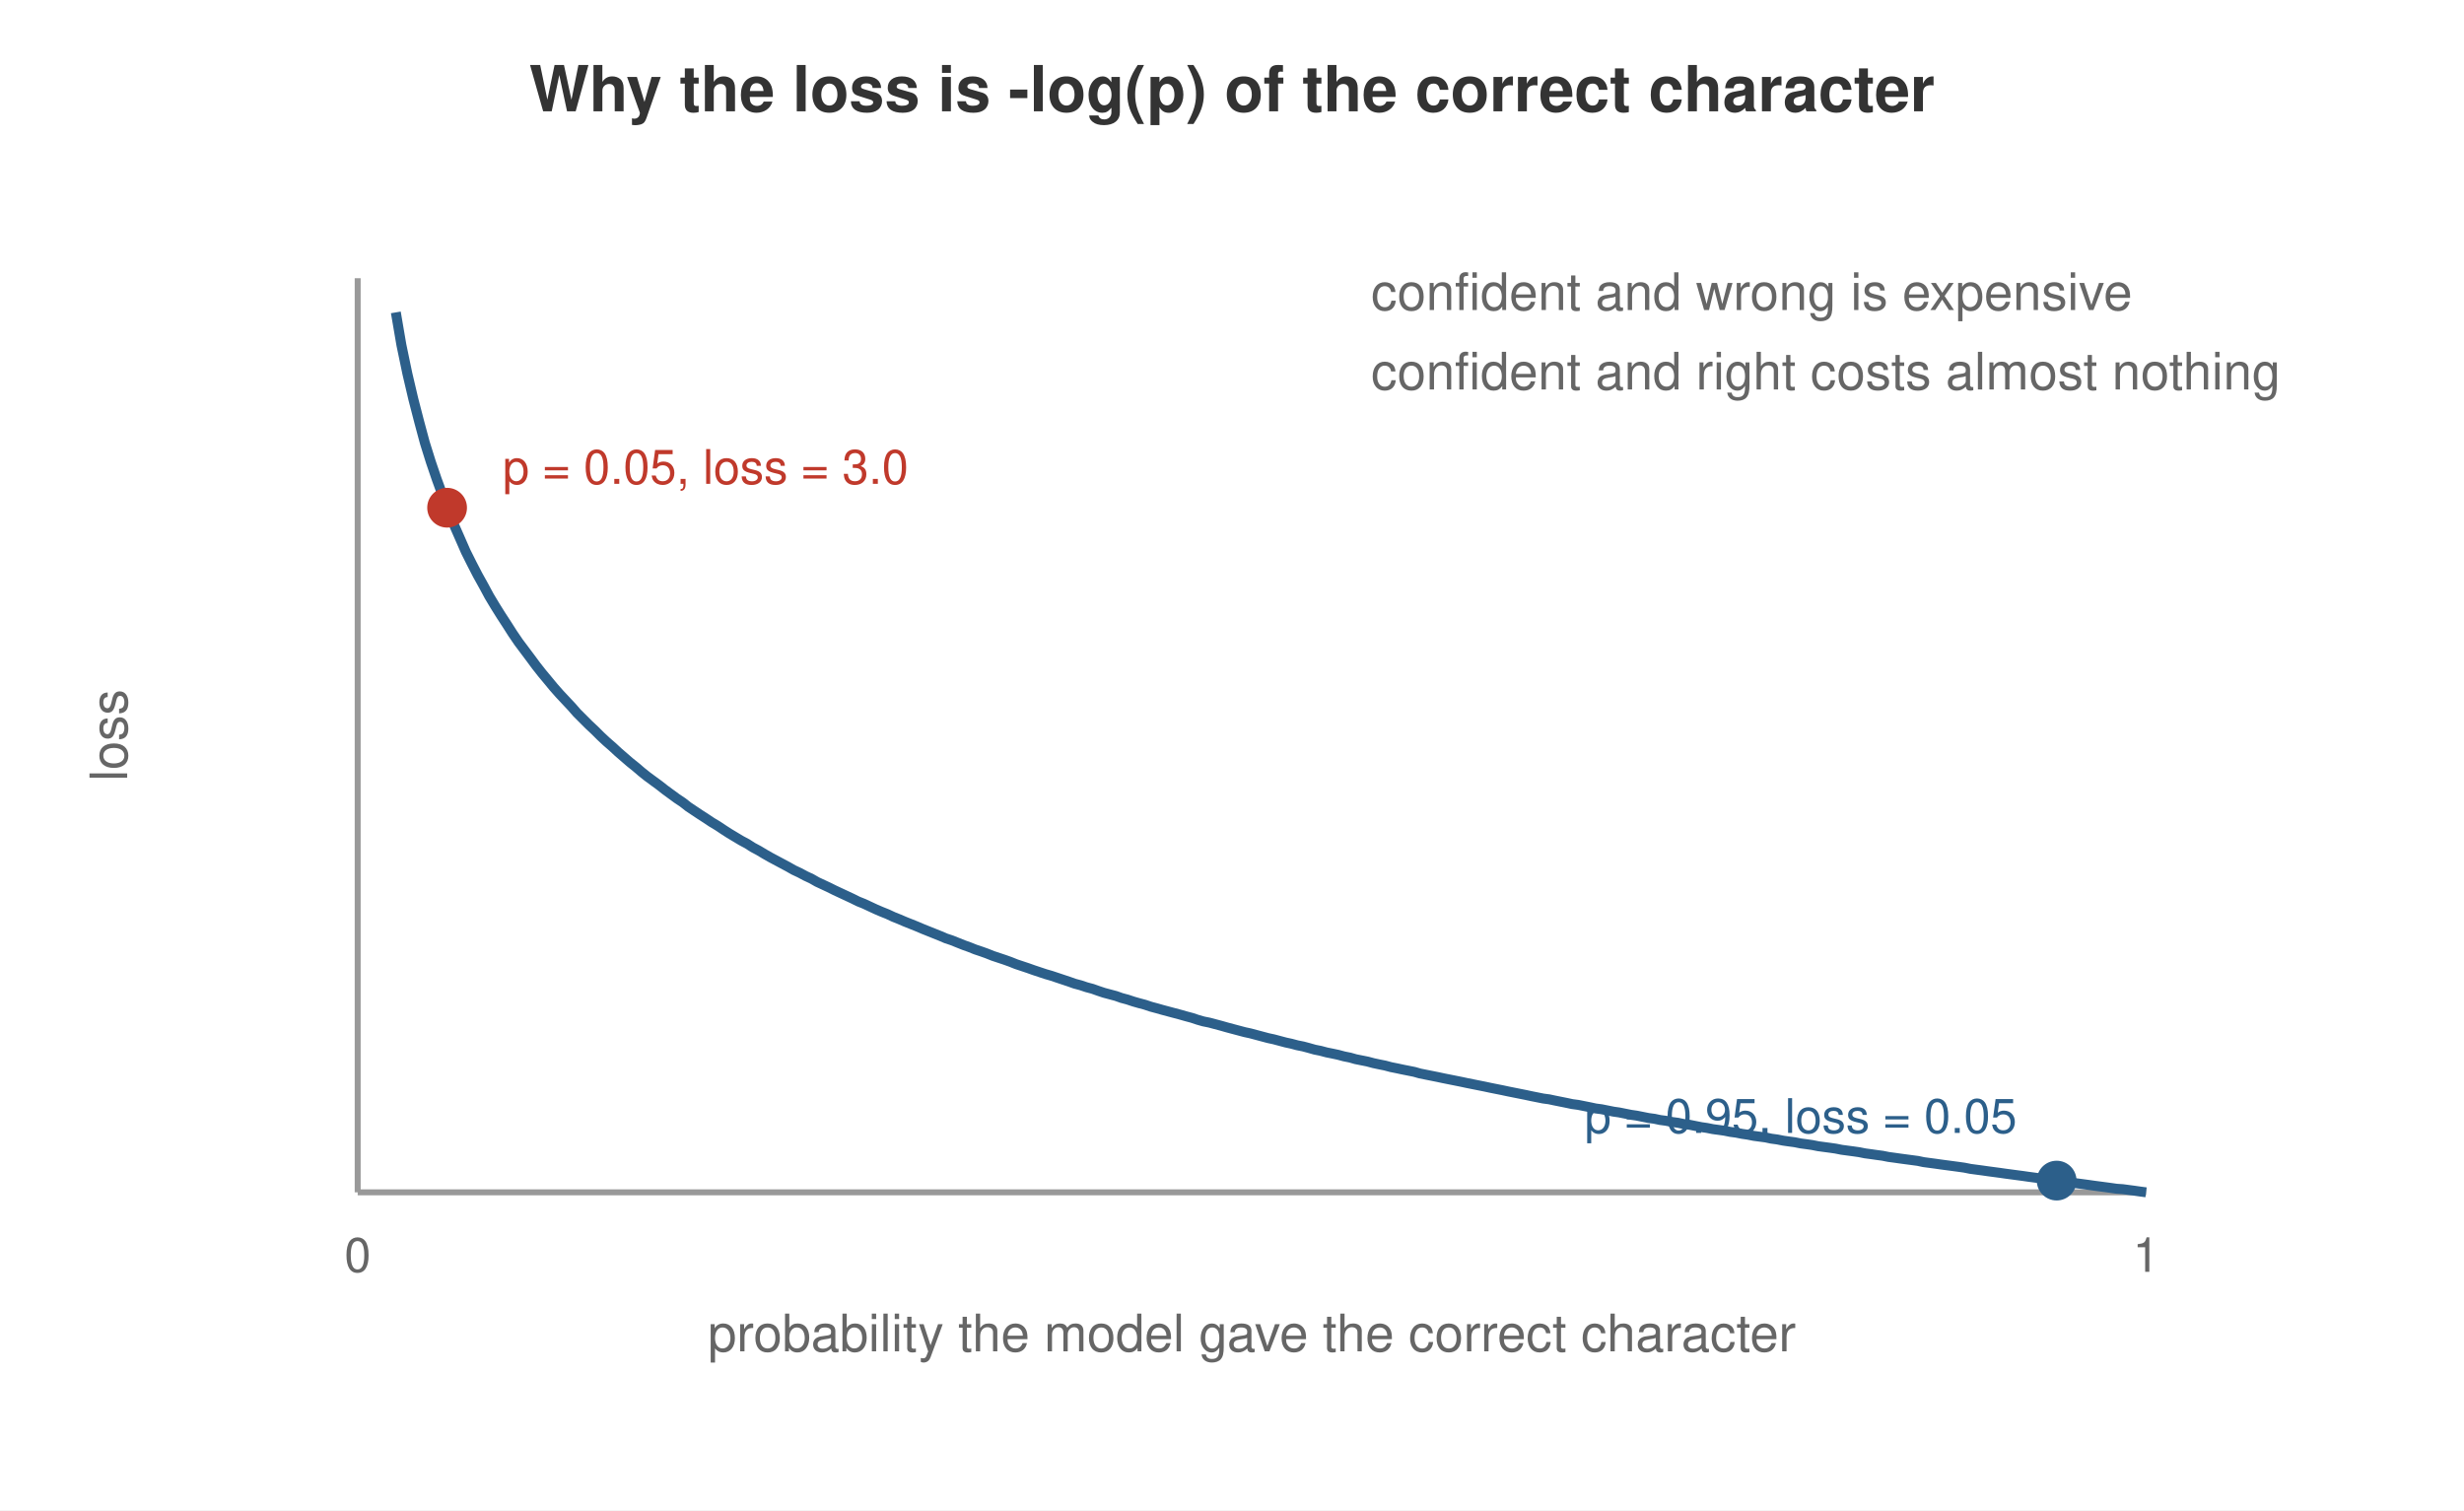
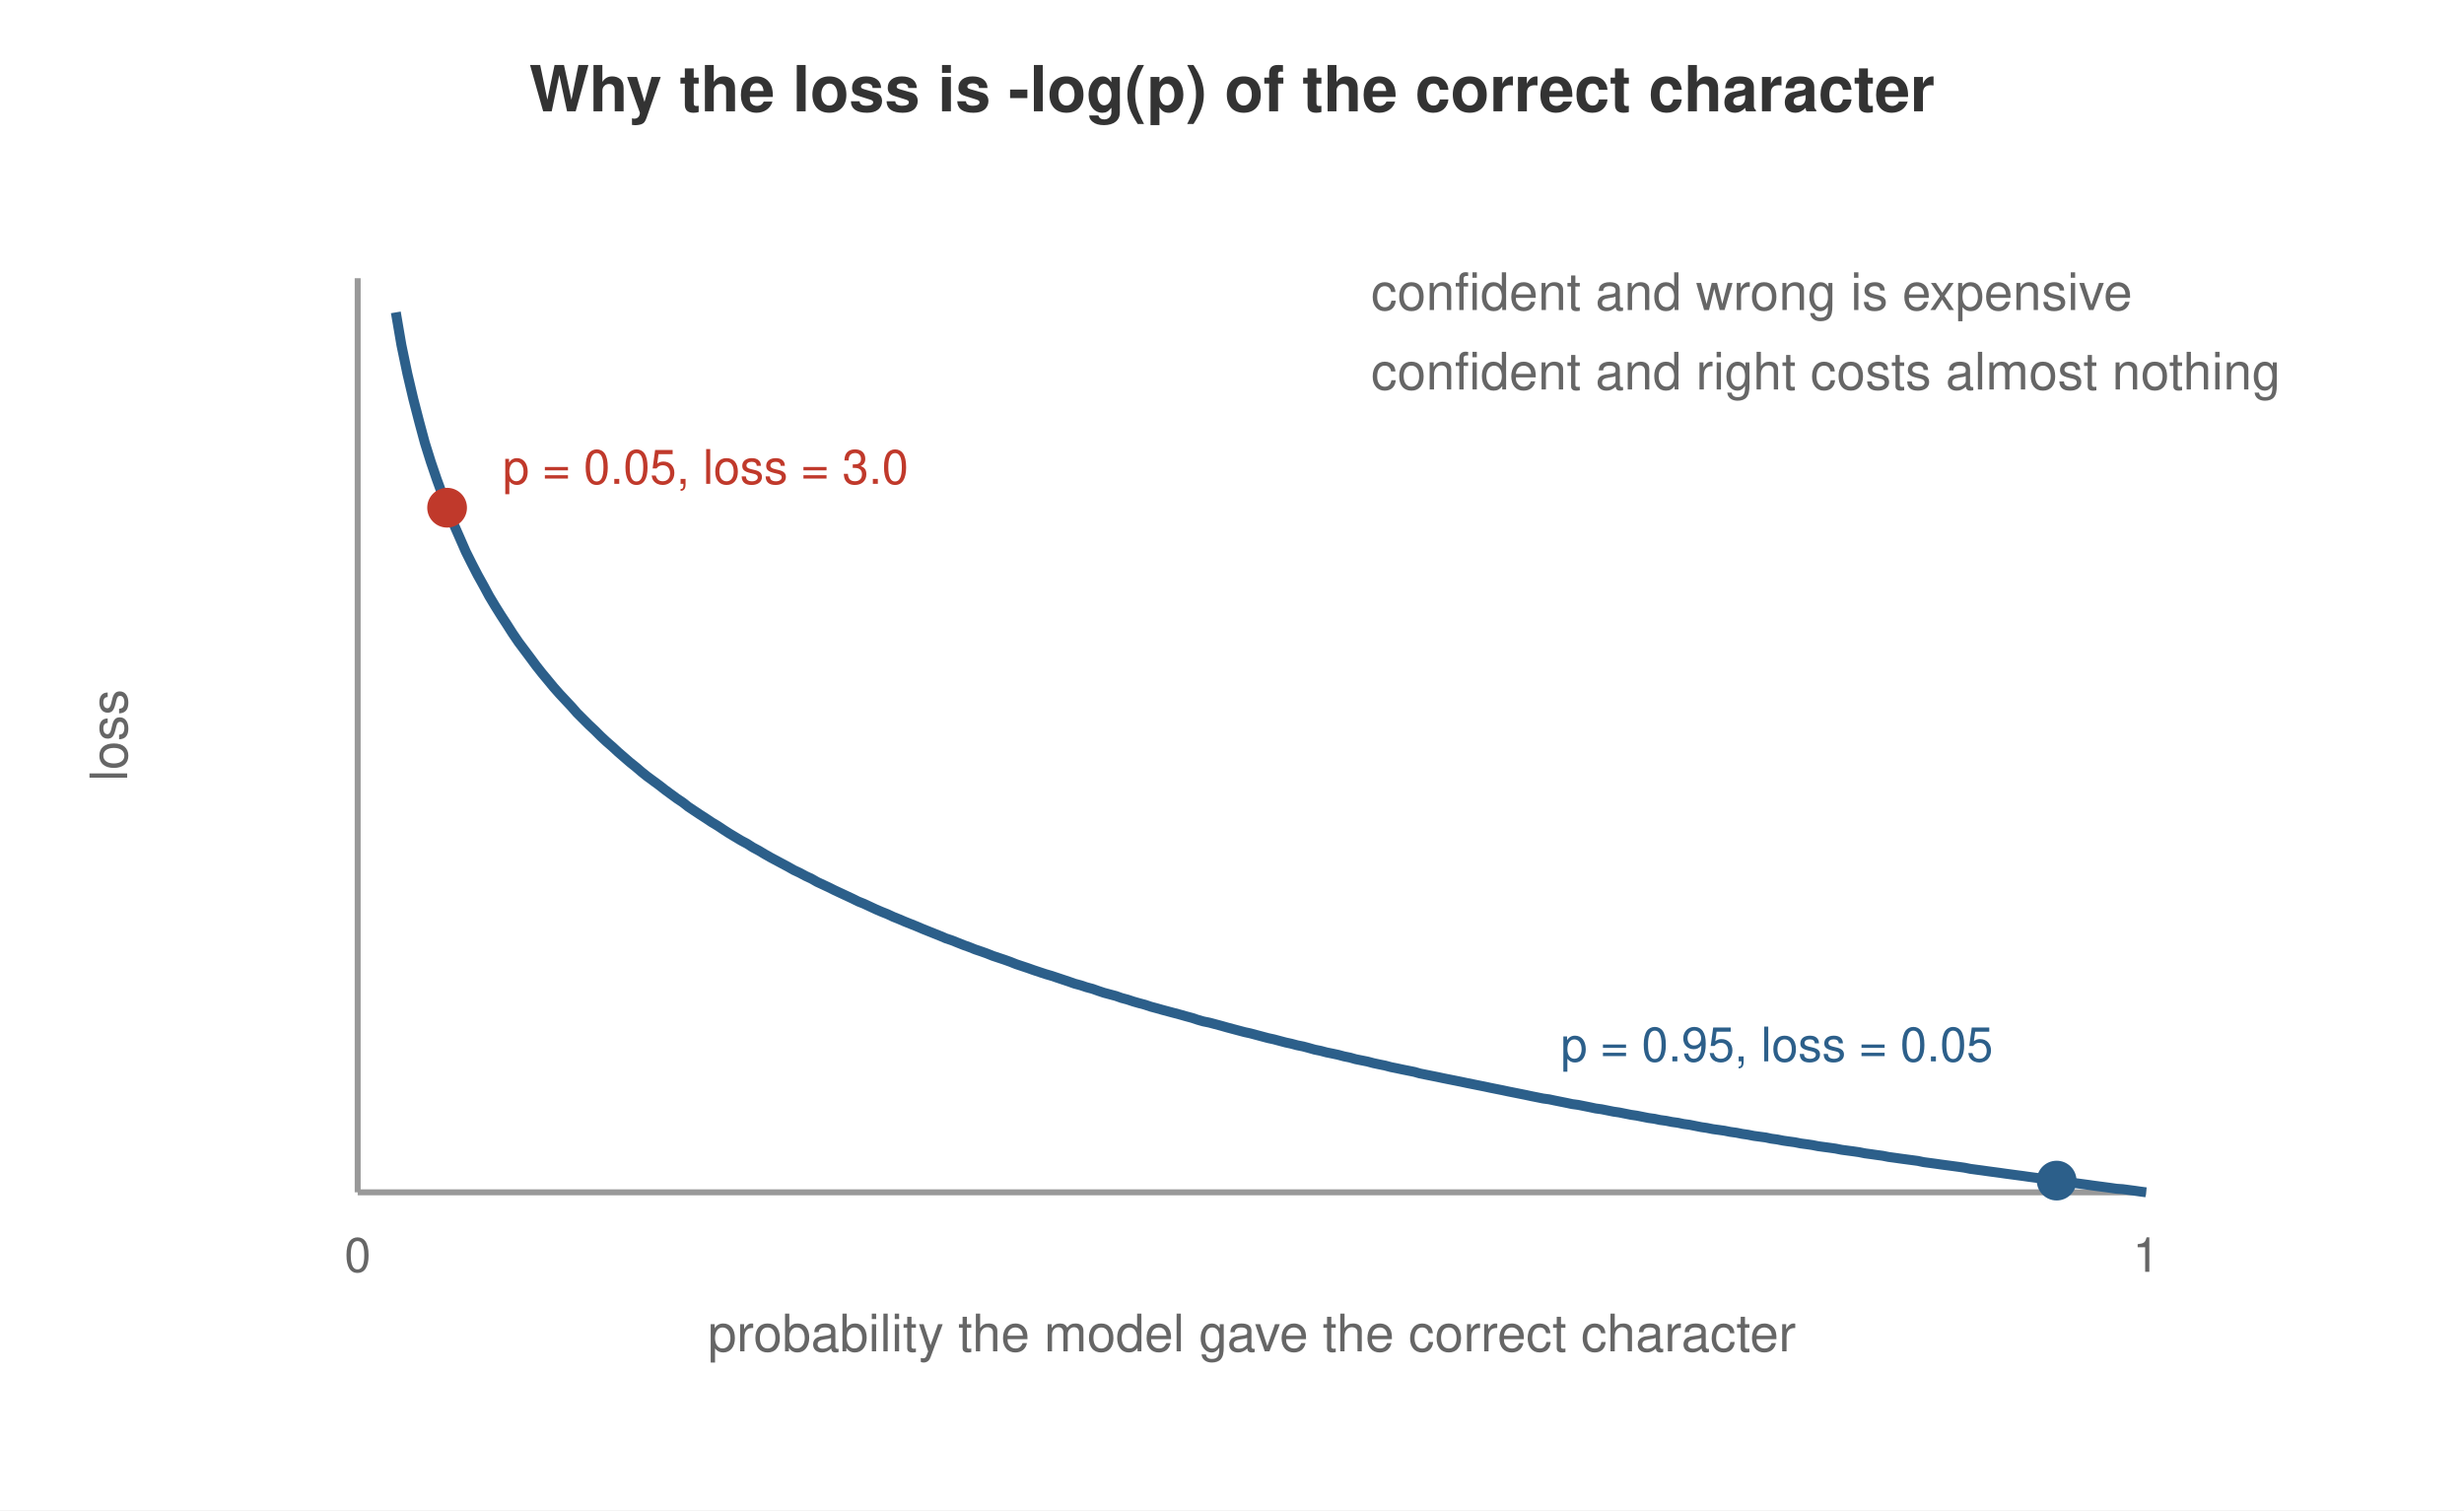
<svg xmlns="http://www.w3.org/2000/svg" viewBox="0 0 620 380" width="620" height="380" font-family="Helvetica, Arial, sans-serif">
  <defs>
    <marker id="ar" markerWidth="10" markerHeight="10" refX="9" refY="3.5" orient="auto">
      <polygon points="0 0, 10 3.5, 0 7" fill="#2c5f8a" />
    </marker>
    <marker id="arRed" markerWidth="10" markerHeight="10" refX="9" refY="3.5" orient="auto">
      <polygon points="0 0, 10 3.5, 0 7" fill="#c0392b" />
    </marker>
    <marker id="arGrey" markerWidth="10" markerHeight="10" refX="9" refY="3.5" orient="auto">
      <polygon points="0 0, 10 3.5, 0 7" fill="#888" />
    </marker>
  </defs>
  <rect width="620" height="380" fill="#ffffff" />
  <text x="310" y="28" text-anchor="middle" font-size="16" font-weight="bold" fill="#333">Why the loss is -log(p) of the correct character</text>
  <line x1="90" y1="300" x2="540" y2="300" stroke="#999" stroke-width="1.5" />
  <line x1="90" y1="300" x2="90" y2="70" stroke="#999" stroke-width="1.5" />
  <text x="315.0" y="340" text-anchor="middle" font-size="13" fill="#666">probability the model gave the correct character</text>
  <text x="32" y="185.0" text-anchor="middle" font-size="13" fill="#666" transform="rotate(-90 32 185.0)">loss</text>
  <text x="90" y="320" text-anchor="middle" font-size="12" fill="#666">0</text>
  <text x="540" y="320" text-anchor="middle" font-size="12" fill="#666">1</text>
  <polyline points="99.6,78.6 101.0,86.8 102.5,94.0 104.0,100.4 105.5,106.2 106.9,111.4 108.4,116.2 109.9,120.6 111.4,124.7 112.8,128.6 114.3,132.2 115.8,135.6 117.2,138.8 118.7,141.8 120.2,144.7 121.7,147.4 123.1,150.0 124.6,152.5 126.1,154.9 127.6,157.2 129.0,159.4 130.5,161.6 132.0,163.6 133.5,165.6 134.9,167.5 136.4,169.4 137.9,171.2 139.3,172.9 140.8,174.6 142.3,176.2 143.8,177.8 145.2,179.4 146.7,180.9 148.2,182.4 149.7,183.8 151.1,185.2 152.6,186.6 154.1,187.9 155.5,189.2 157.0,190.5 158.5,191.8 160.0,193.0 161.4,194.2 162.9,195.4 164.4,196.5 165.9,197.6 167.3,198.7 168.8,199.8 170.3,200.9 171.8,201.9 173.2,203.0 174.7,204.0 176.2,205.0 177.6,205.9 179.1,206.9 180.6,207.8 182.1,208.8 183.5,209.7 185.0,210.6 186.5,211.5 188.0,212.3 189.4,213.2 190.9,214.0 192.4,214.9 193.8,215.7 195.3,216.5 196.8,217.3 198.3,218.1 199.7,218.9 201.2,219.6 202.7,220.4 204.2,221.1 205.6,221.9 207.1,222.6 208.6,223.3 210.0,224.0 211.5,224.7 213.0,225.4 214.5,226.1 215.9,226.8 217.4,227.4 218.9,228.1 220.4,228.8 221.8,229.4 223.3,230.0 224.8,230.7 226.3,231.3 227.7,231.9 229.2,232.5 230.7,233.1 232.1,233.7 233.6,234.3 235.1,234.9 236.6,235.5 238.0,236.1 239.5,236.6 241.0,237.2 242.5,237.8 243.9,238.3 245.4,238.9 246.9,239.4 248.3,239.9 249.8,240.5 251.3,241.0 252.8,241.5 254.2,242.0 255.7,242.6 257.2,243.1 258.7,243.6 260.1,244.1 261.6,244.6 263.1,245.1 264.5,245.5 266.0,246.0 267.5,246.5 269.0,247.0 270.4,247.5 271.9,247.9 273.4,248.4 274.9,248.8 276.3,249.3 277.8,249.8 279.3,250.2 280.8,250.6 282.2,251.1 283.7,251.5 285.2,252.0 286.6,252.4 288.1,252.8 289.6,253.3 291.1,253.7 292.5,254.1 294.0,254.5 295.5,254.9 297.0,255.3 298.4,255.7 299.9,256.1 301.4,256.6 302.8,257.0 304.3,257.3 305.8,257.7 307.3,258.1 308.7,258.5 310.2,258.9 311.7,259.3 313.2,259.7 314.6,260.0 316.1,260.4 317.6,260.8 319.1,261.2 320.5,261.5 322.0,261.9 323.5,262.3 324.9,262.6 326.4,263.0 327.9,263.3 329.4,263.7 330.8,264.1 332.3,264.4 333.8,264.8 335.3,265.1 336.7,265.4 338.2,265.8 339.7,266.1 341.1,266.5 342.6,266.8 344.1,267.1 345.6,267.5 347.0,267.8 348.5,268.1 350.0,268.5 351.5,268.8 352.9,269.1 354.4,269.4 355.9,269.7 357.3,270.1 358.8,270.4 360.3,270.7 361.8,271.0 363.2,271.3 364.7,271.6 366.2,271.9 367.7,272.2 369.1,272.5 370.6,272.8 372.1,273.1 373.6,273.4 375.0,273.7 376.5,274.0 378.0,274.3 379.4,274.6 380.9,274.9 382.4,275.2 383.9,275.5 385.3,275.8 386.8,276.1 388.3,276.4 389.8,276.6 391.2,276.9 392.7,277.2 394.2,277.5 395.6,277.8 397.1,278.0 398.6,278.3 400.1,278.6 401.5,278.9 403.0,279.1 404.5,279.4 406.0,279.7 407.4,279.9 408.9,280.2 410.4,280.5 411.8,280.7 413.3,281.0 414.8,281.3 416.3,281.5 417.7,281.8 419.2,282.0 420.7,282.3 422.2,282.5 423.6,282.8 425.1,283.0 426.6,283.3 428.1,283.6 429.5,283.8 431.0,284.1 432.5,284.3 433.9,284.5 435.4,284.8 436.9,285.0 438.4,285.3 439.8,285.5 441.3,285.8 442.8,286.0 444.3,286.2 445.7,286.5 447.2,286.7 448.7,287.0 450.1,287.2 451.6,287.4 453.1,287.7 454.6,287.9 456.0,288.1 457.5,288.4 459.0,288.6 460.5,288.8 461.9,289.0 463.4,289.3 464.9,289.5 466.4,289.7 467.8,289.9 469.3,290.2 470.8,290.4 472.2,290.6 473.7,290.8 475.2,291.1 476.7,291.3 478.1,291.5 479.6,291.7 481.1,291.9 482.6,292.1 484.0,292.4 485.5,292.6 487.0,292.8 488.4,293.0 489.9,293.2 491.4,293.4 492.9,293.6 494.3,293.8 495.8,294.1 497.3,294.3 498.8,294.5 500.2,294.7 501.7,294.9 503.2,295.1 504.6,295.3 506.1,295.5 507.6,295.7 509.1,295.9 510.5,296.1 512.0,296.3 513.5,296.5 515.0,296.7 516.4,296.9 517.9,297.1 519.4,297.3 520.9,297.5 522.3,297.7 523.8,297.9 525.3,298.1 526.7,298.3 528.2,298.5 529.7,298.7 531.2,298.9 532.6,299.1 534.1,299.2 535.6,299.4 537.1,299.6 538.5,299.8 540.0,300.0" fill="none" stroke="#2c5f8a" stroke-width="2.5" />
  <circle cx="112.5" cy="127.745" r="5" fill="#c0392b" />
  <text x="126.5" y="121.745" font-size="12" fill="#c0392b">p = 0.05, loss = 3.0</text>
  <circle cx="517.5" cy="297.051" r="5" fill="#2c5f8a" />
-   <text x="507.5" y="285.051" text-anchor="end" font-size="12" fill="#2c5f8a">p = 0.95, loss = 0.05</text>
+   <text x="501.5" y="267.051" text-anchor="end" font-size="12" fill="#2c5f8a">p = 0.95, loss = 0.05</text>
  <text x="345.0" y="78" font-size="13" fill="#666">confident and wrong is expensive</text>
  <text x="345.0" y="98" font-size="13" fill="#666">confident and right costs almost nothing</text>
</svg>
